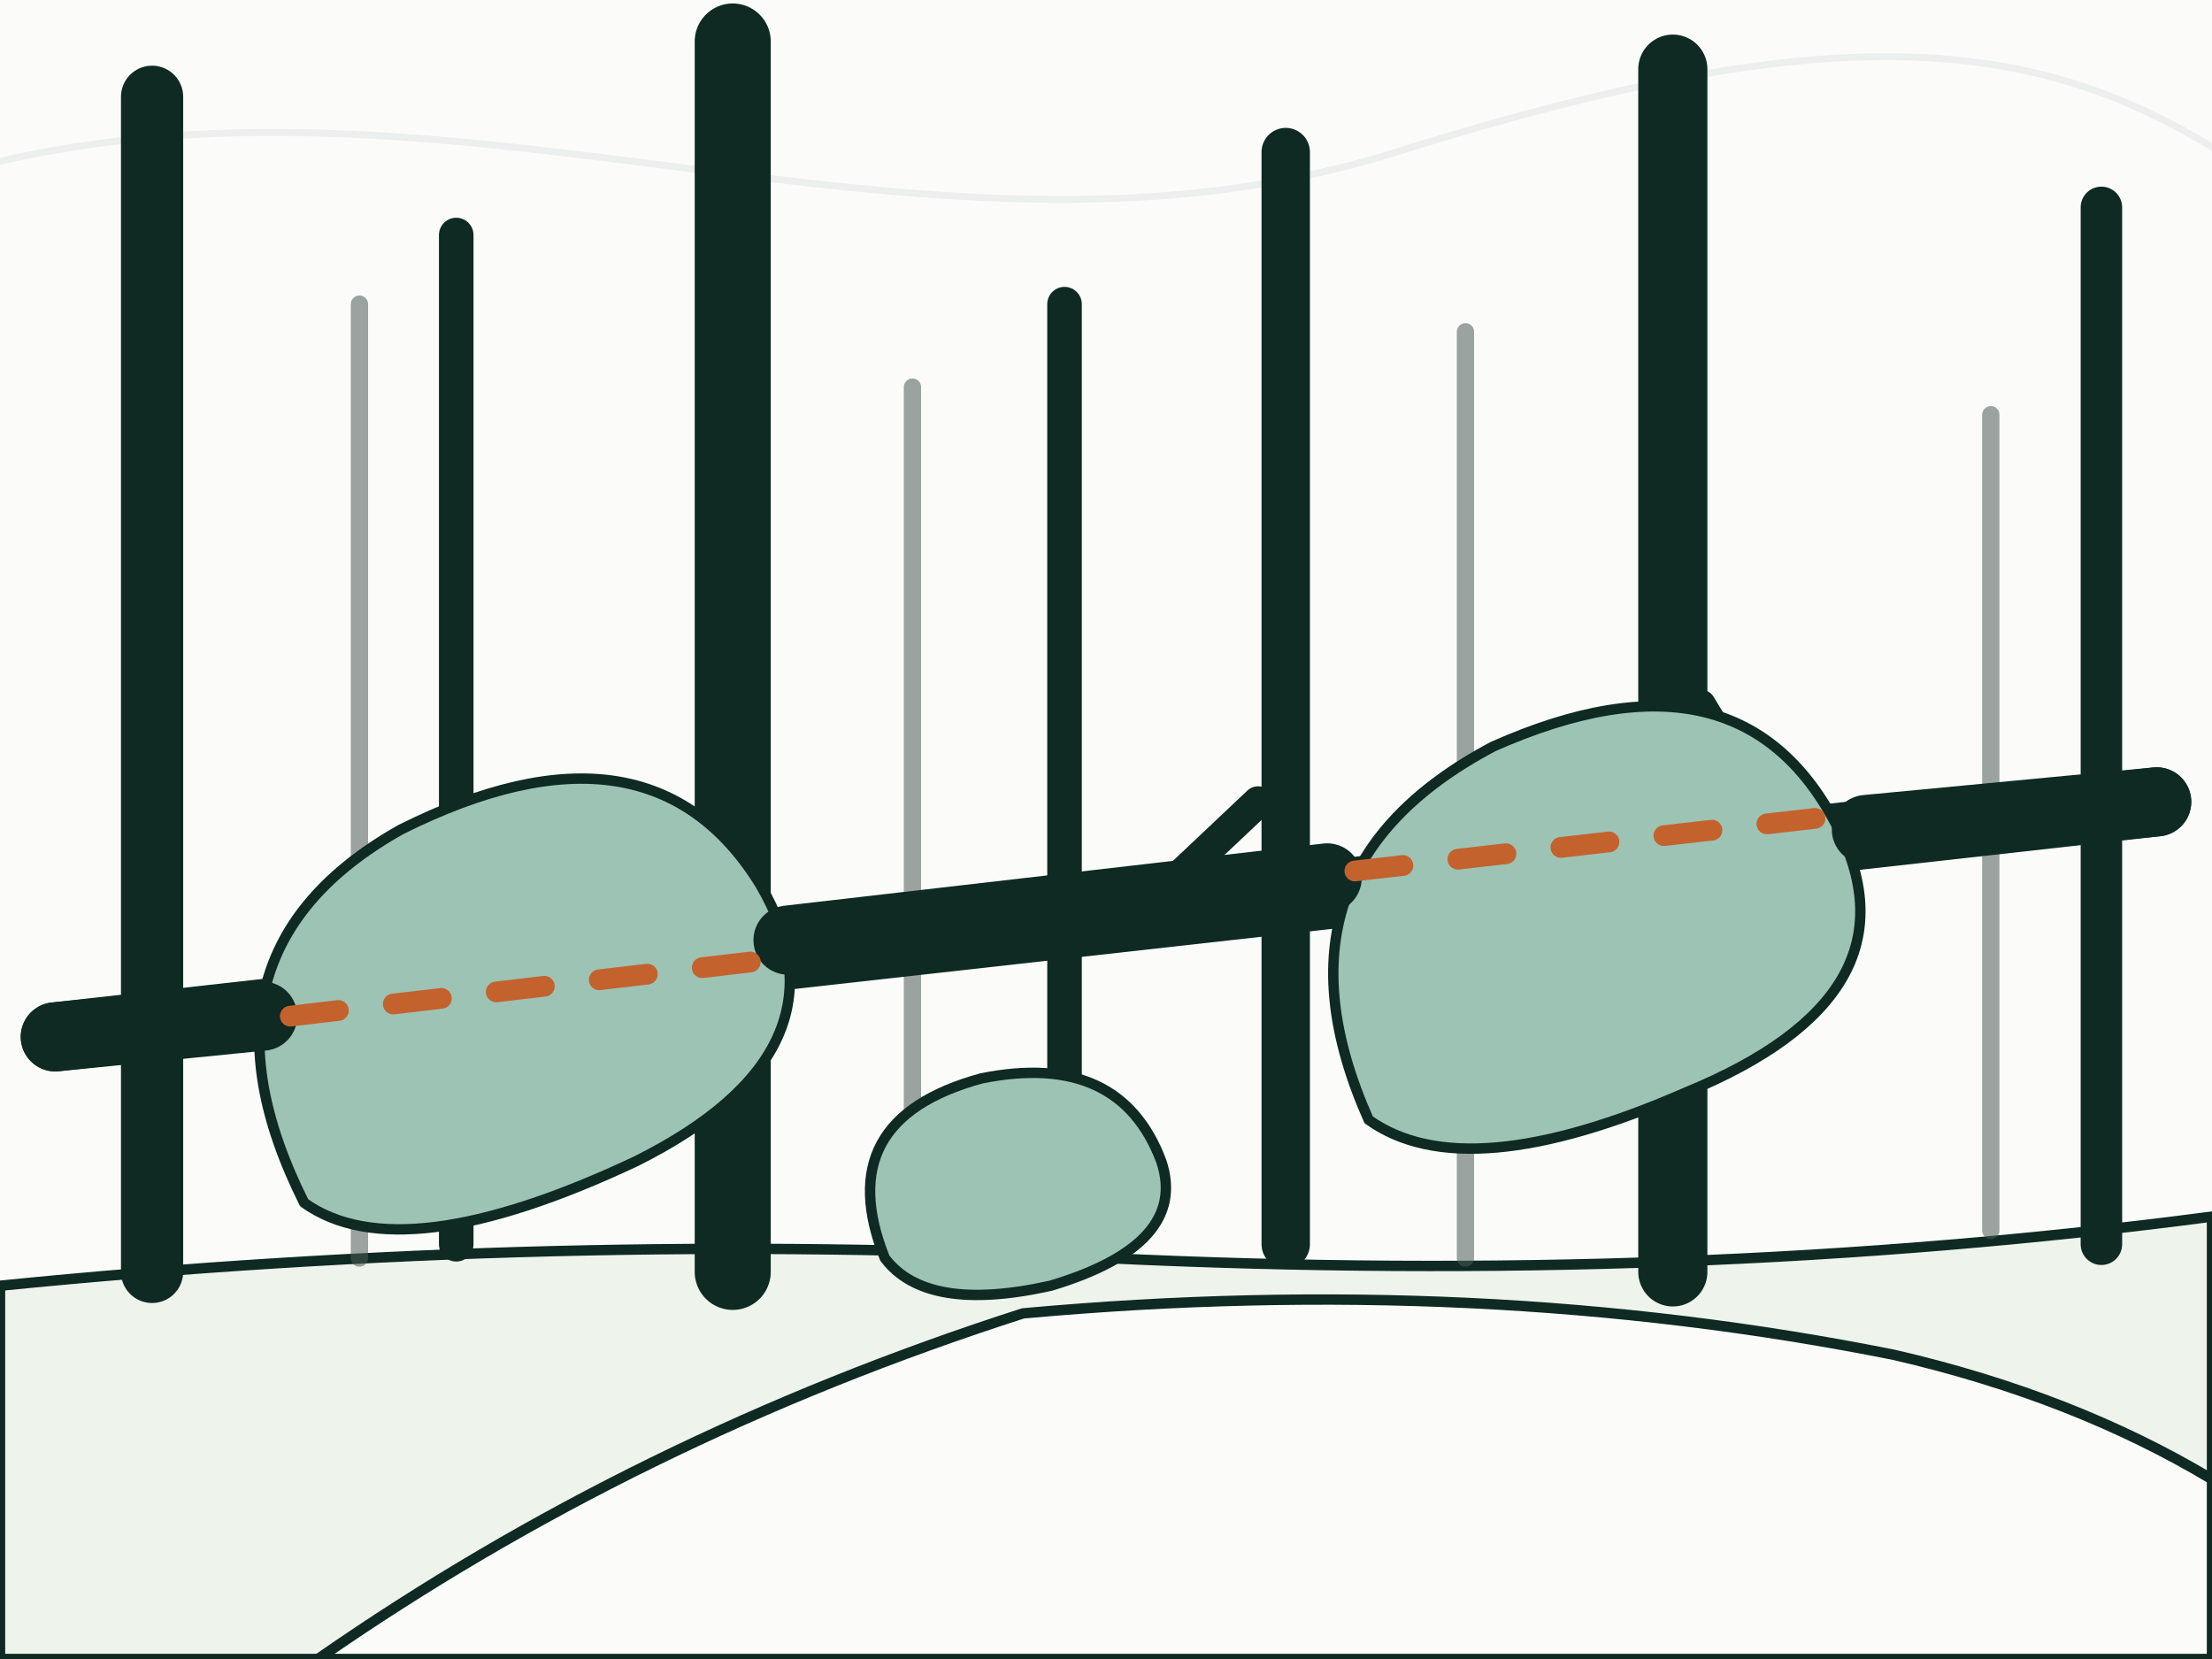
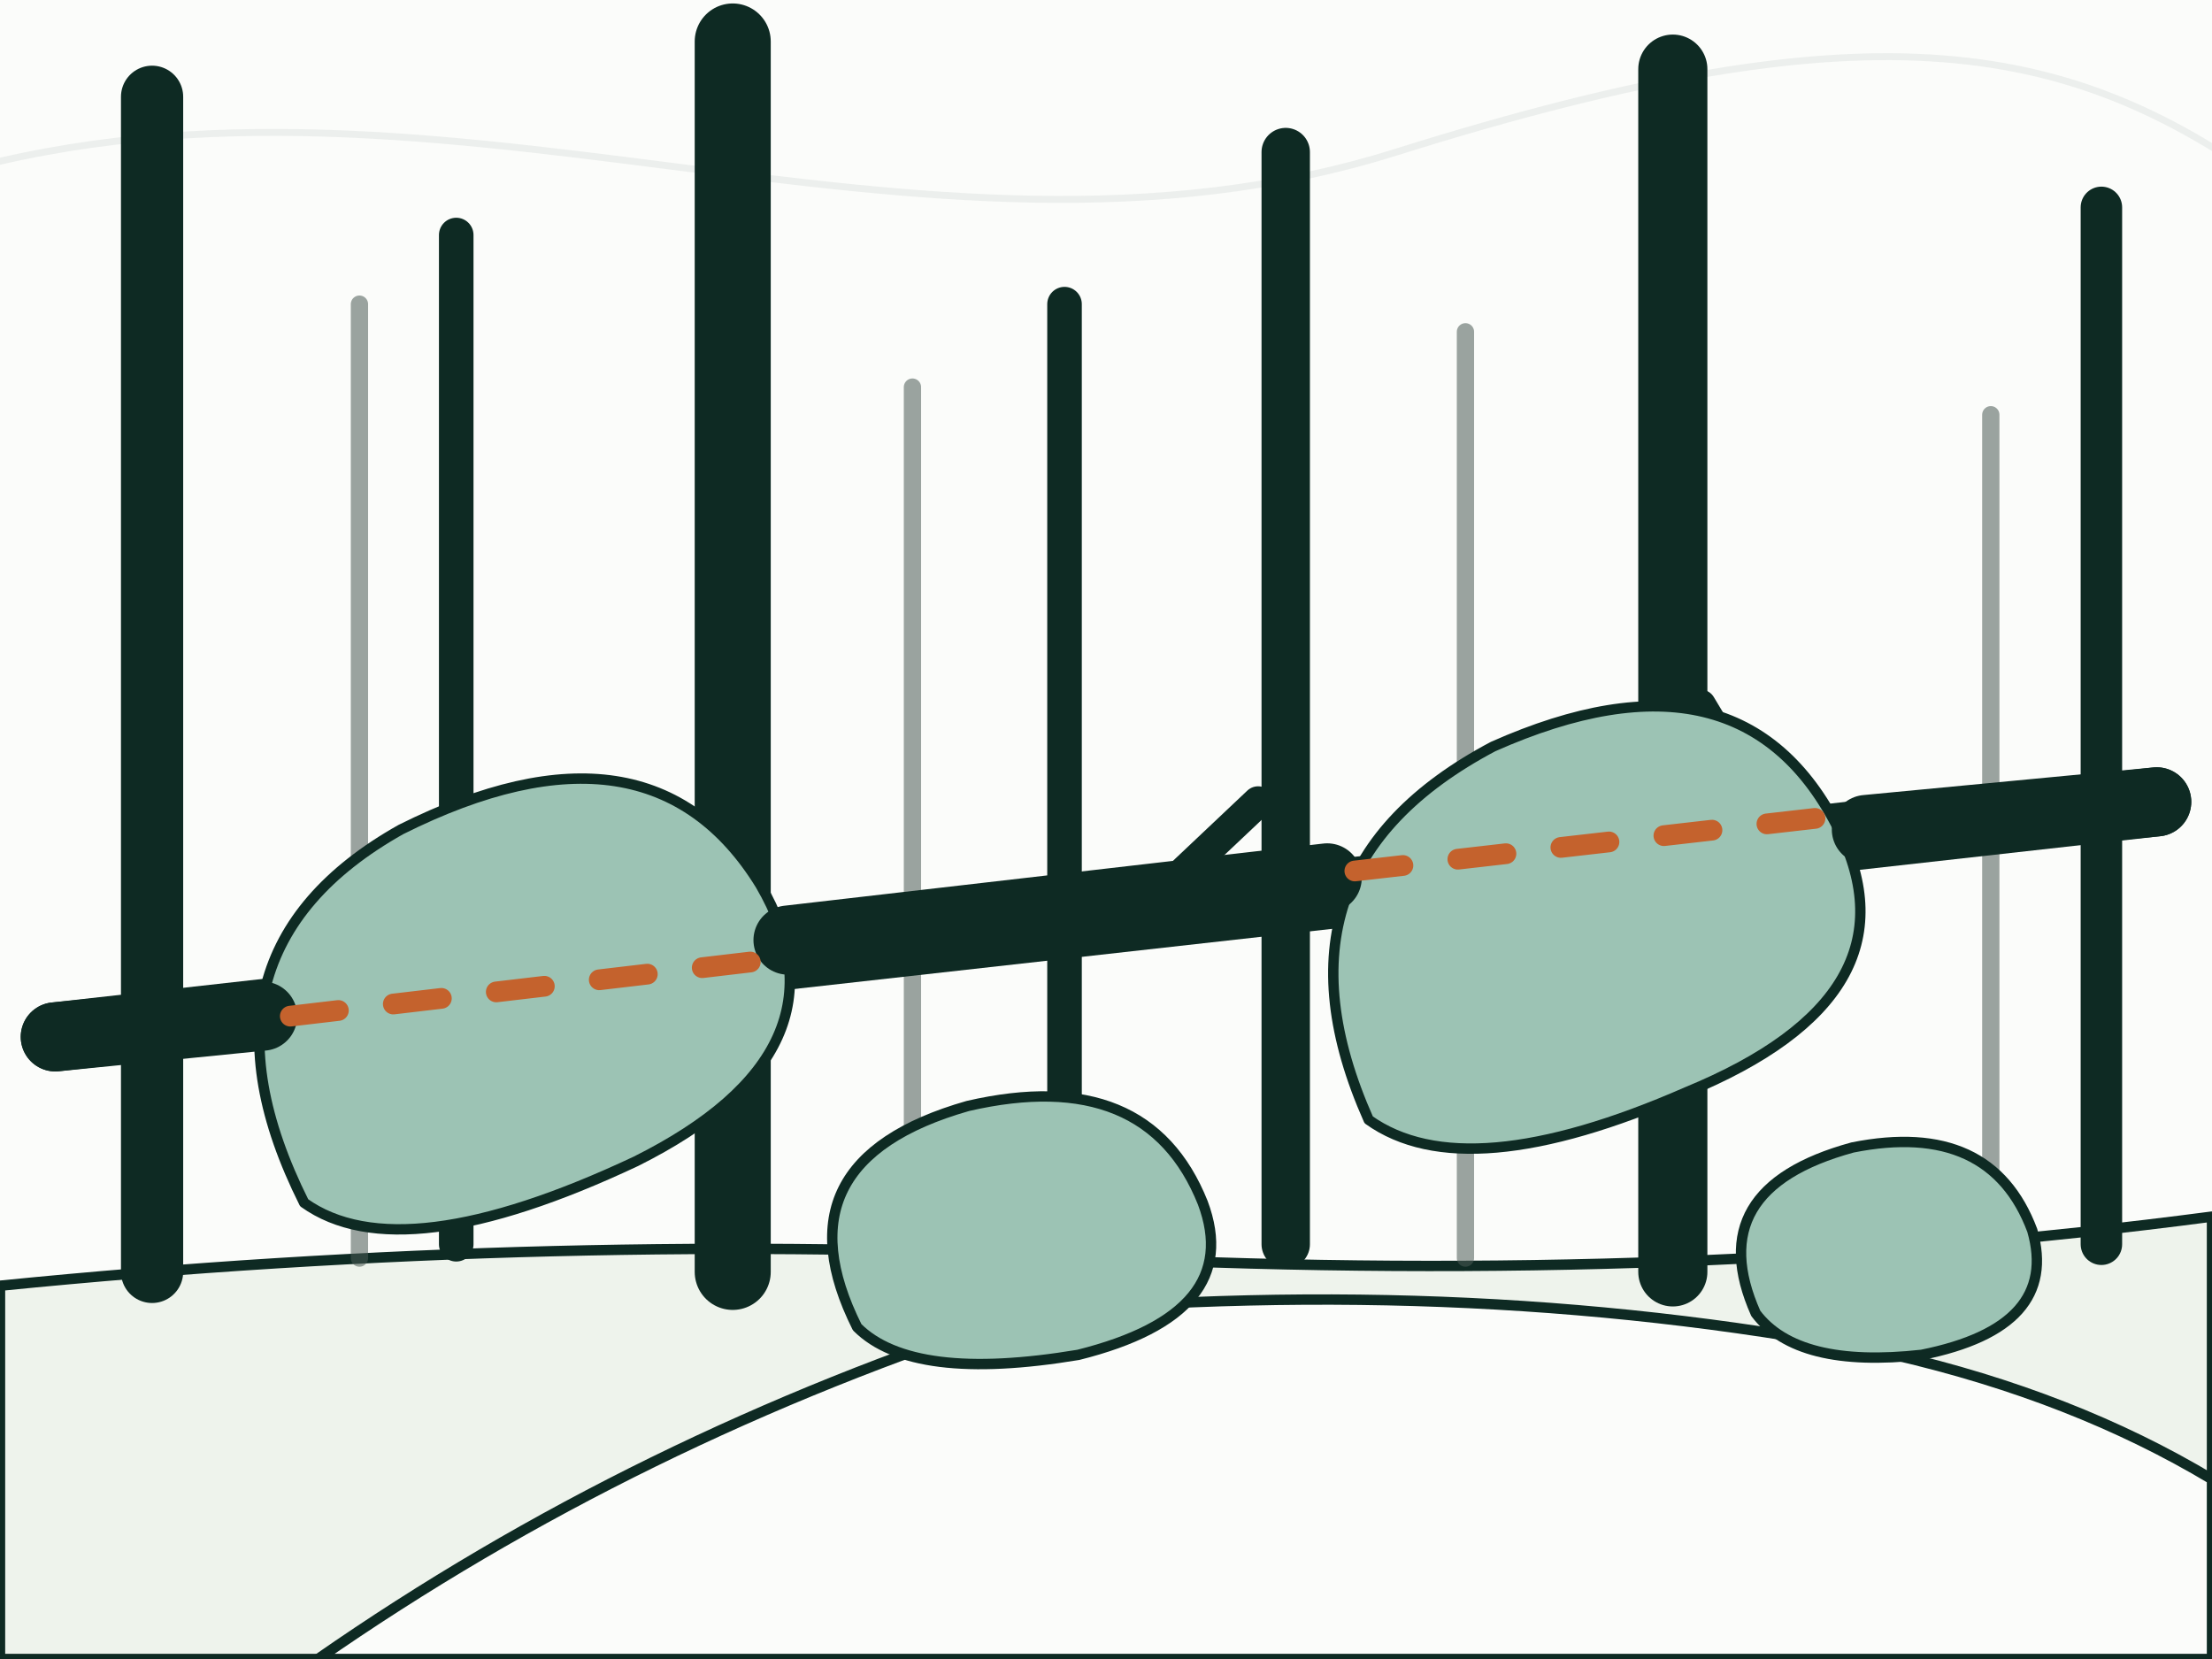
<svg xmlns="http://www.w3.org/2000/svg" viewBox="0 0 320 240" role="img">
  <rect width="320" height="240" fill="#FBFCFA" />
  <g fill="none" stroke="#0E2A23" stroke-opacity="0.06" stroke-width="1">
    <path d="M-10 26 C 62 4, 132 44, 202 22 S 300 6, 330 28" />
  </g>
  <path d="M0 186 Q80 178, 160 182 Q244 186, 320 176 L320 240 L0 240 Z" fill="#EEF3EC" stroke="#0E2A23" stroke-width="1.5" stroke-linejoin="round" />
  <path d="M46 240 Q92 208, 148 190 Q214 184, 274 196 Q300 202, 320 214 L320 240 Z" fill="#FBFCFA" stroke="#0E2A23" stroke-width="1.5" stroke-linejoin="round" />
  <g stroke="#4A5A54" stroke-width="2.5" fill="none" stroke-linecap="round" opacity="0.55">
    <path d="M52 182 V44" />
    <path d="M132 180 V56" />
    <path d="M212 182 V48" />
    <path d="M288 178 V60" />
  </g>
  <g stroke="#0E2A23" stroke-linecap="round" fill="none">
    <path d="M22 184 V14" stroke-width="9" />
    <path d="M66 180 V34" stroke-width="5" />
    <path d="M106 184 V6" stroke-width="11" />
    <path d="M154 181 V44" stroke-width="5" />
    <path d="M186 180 V22" stroke-width="7" />
    <path d="M242 184 V10" stroke-width="10" />
    <path d="M304 180 V30" stroke-width="6" />
  </g>
  <path d="M8 150 L312 116" stroke="#0E2A23" stroke-width="10" stroke-linecap="round" fill="none" />
  <g stroke="#0E2A23" stroke-width="4.5" fill="none" stroke-linecap="round">
    <path d="M96 141 L80 122" />
    <path d="M164 133 L182 116" />
    <path d="M258 122 L246 102" />
  </g>
  <g stroke="#0E2A23" stroke-width="1.5" stroke-linejoin="round">
    <path d="M44 174 Q26 138, 58 120 Q94 102, 110 128 Q124 152, 92 168 Q58 184, 44 174 Z" fill="#9CC3B4" />
    <path d="M198 162 Q182 126, 216 108 Q252 92, 266 120 Q278 144, 244 158 Q212 172, 198 162 Z" fill="#9CC3B4" />
-     <path d="M128 182 Q120 162, 142 156 Q162 152, 168 168 Q172 180, 152 186 Q134 190, 128 182 Z" fill="#9CC3B4" />
+     <path d="M124 192 Q112 168, 140 160 Q166 154, 174 174 Q180 190, 156 196 Q132 200, 124 192 Z" fill="#9CC3B4" />
+     <path d="M254 190 Q246 172, 268 166 Q288 162, 294 178 Q298 192, 278 196 Q260 198, 254 190 Z" fill="#9CC3B4" />
  </g>
  <path d="M114 136 L192 127 M270 120 L312 116 M8 150 L38 147" fill="none" stroke="#0E2A23" stroke-width="10" stroke-linecap="round" />
  <g fill="none" stroke="#C4622D" stroke-width="3" stroke-dasharray="7 8" stroke-linecap="round">
    <path d="M42 147 L110 139" />
    <path d="M196 126 L266 118" />
  </g>
</svg>
